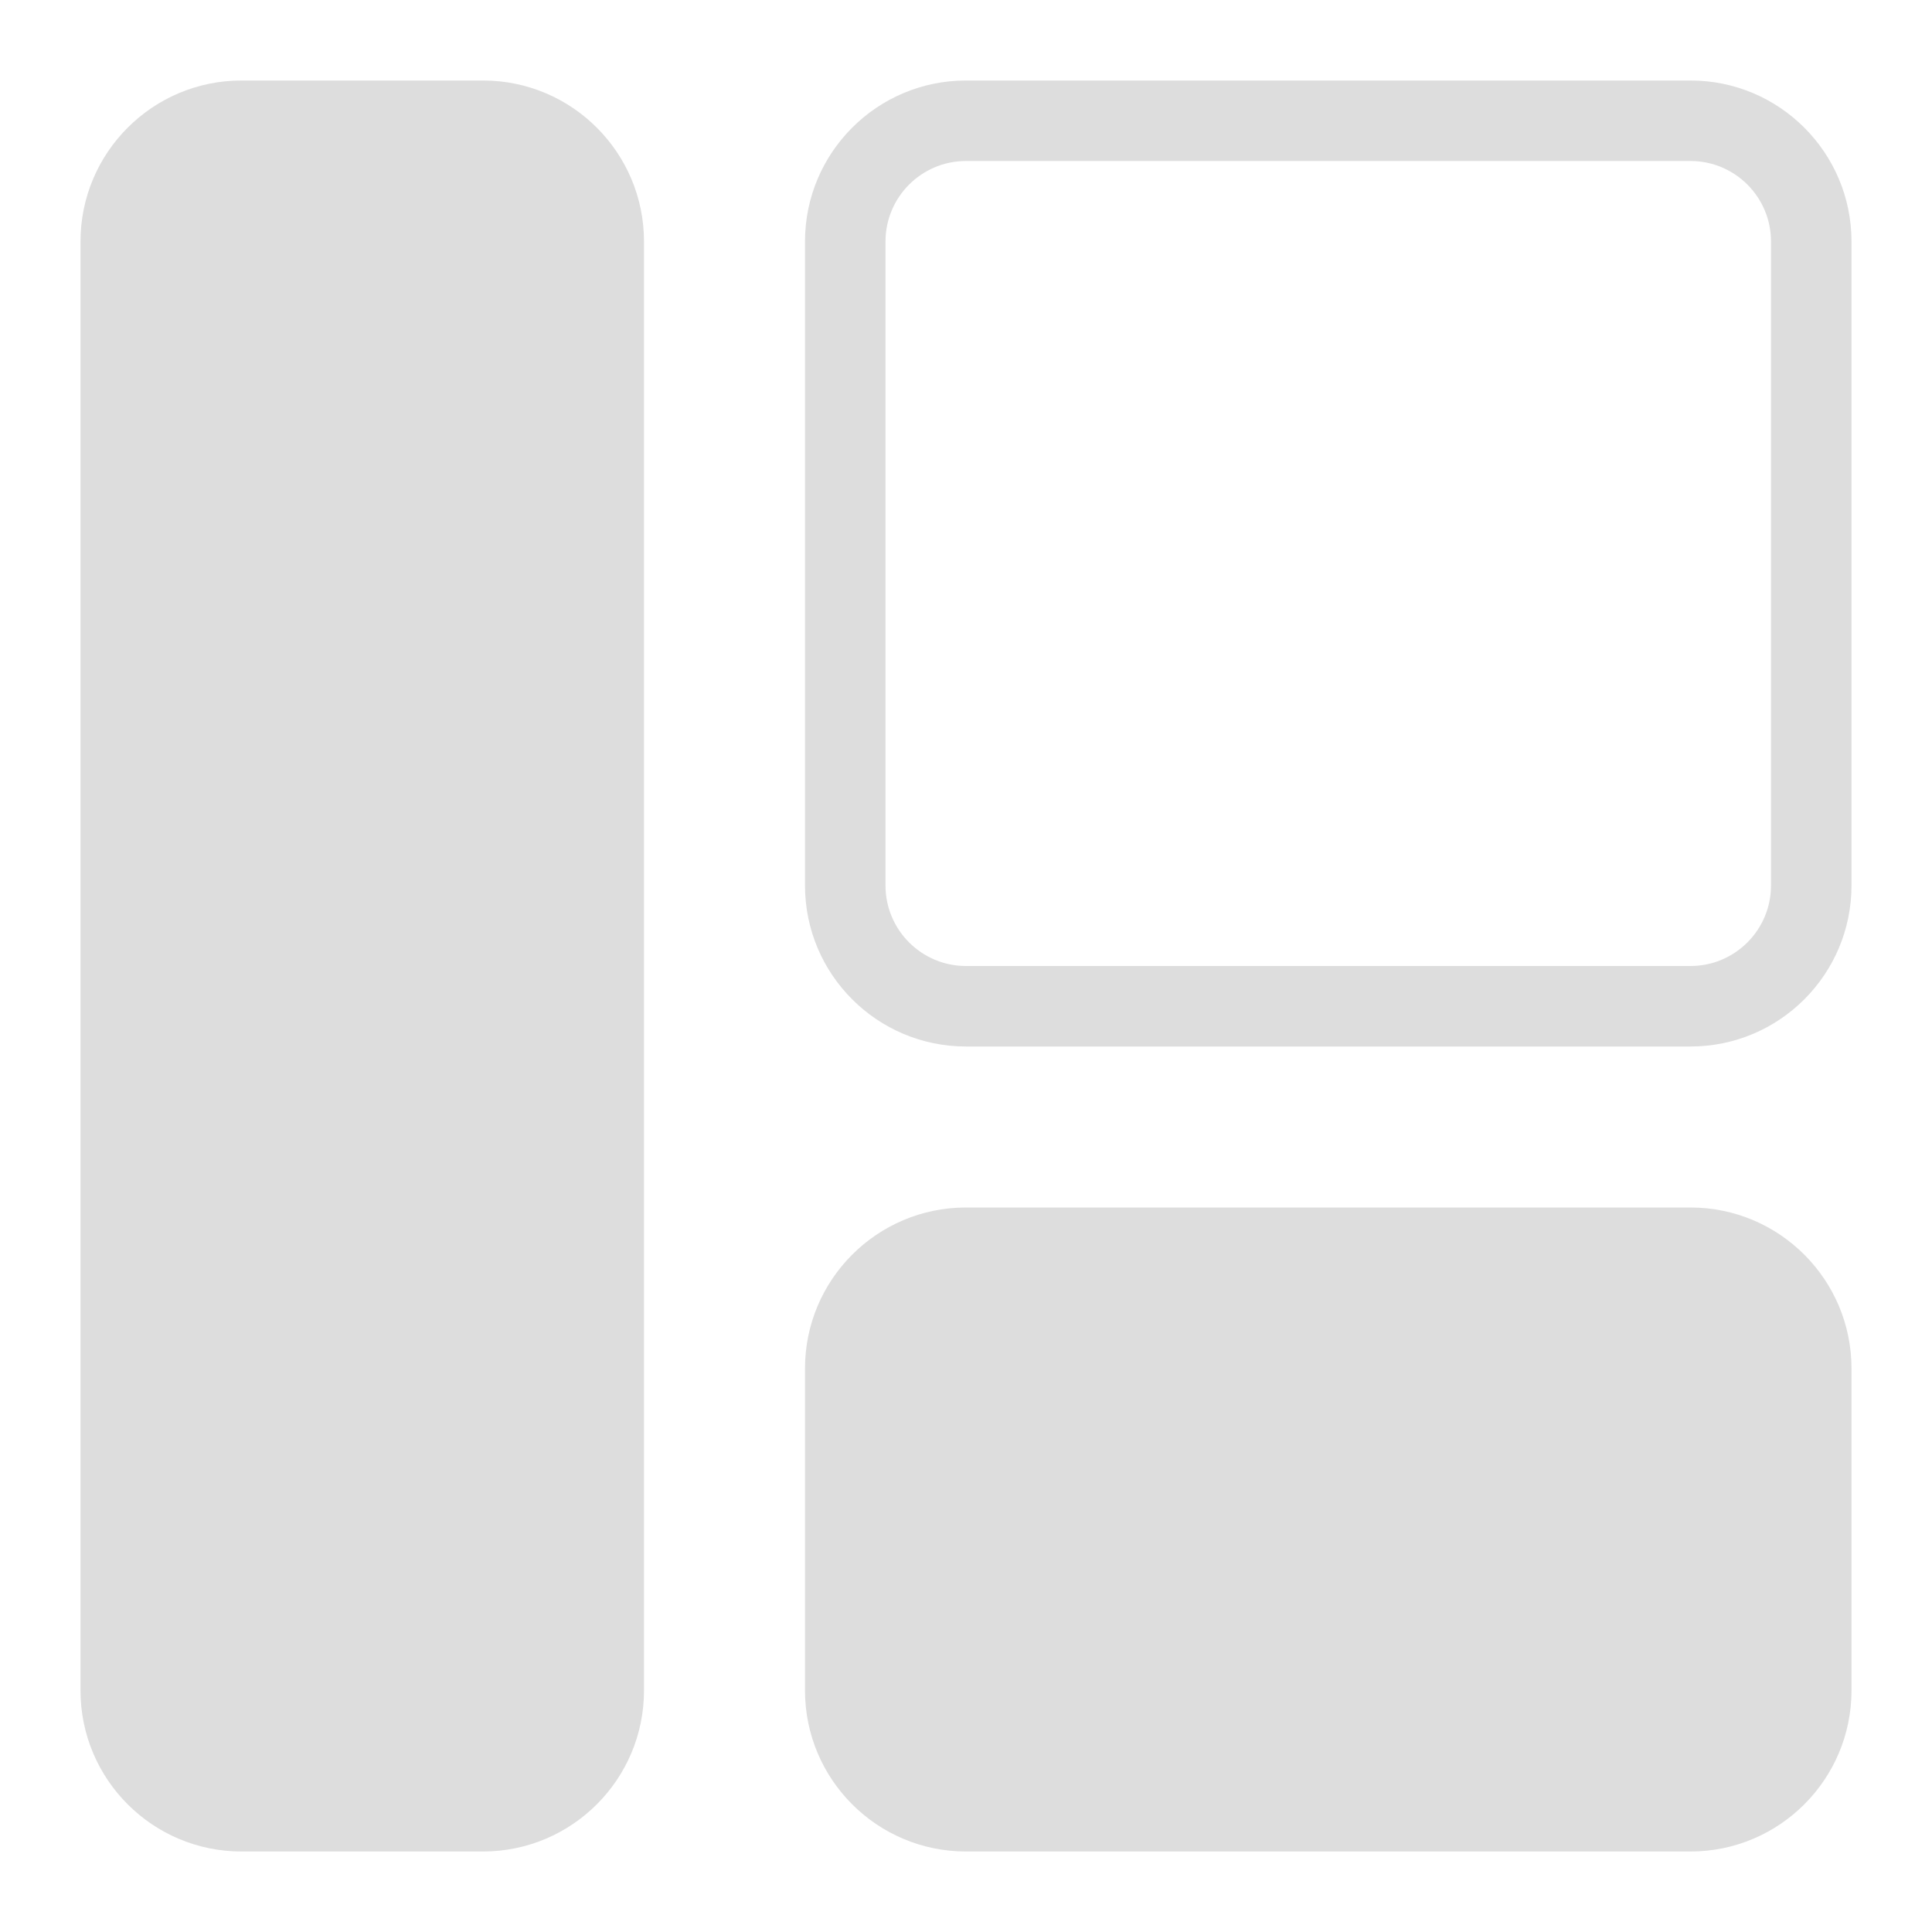
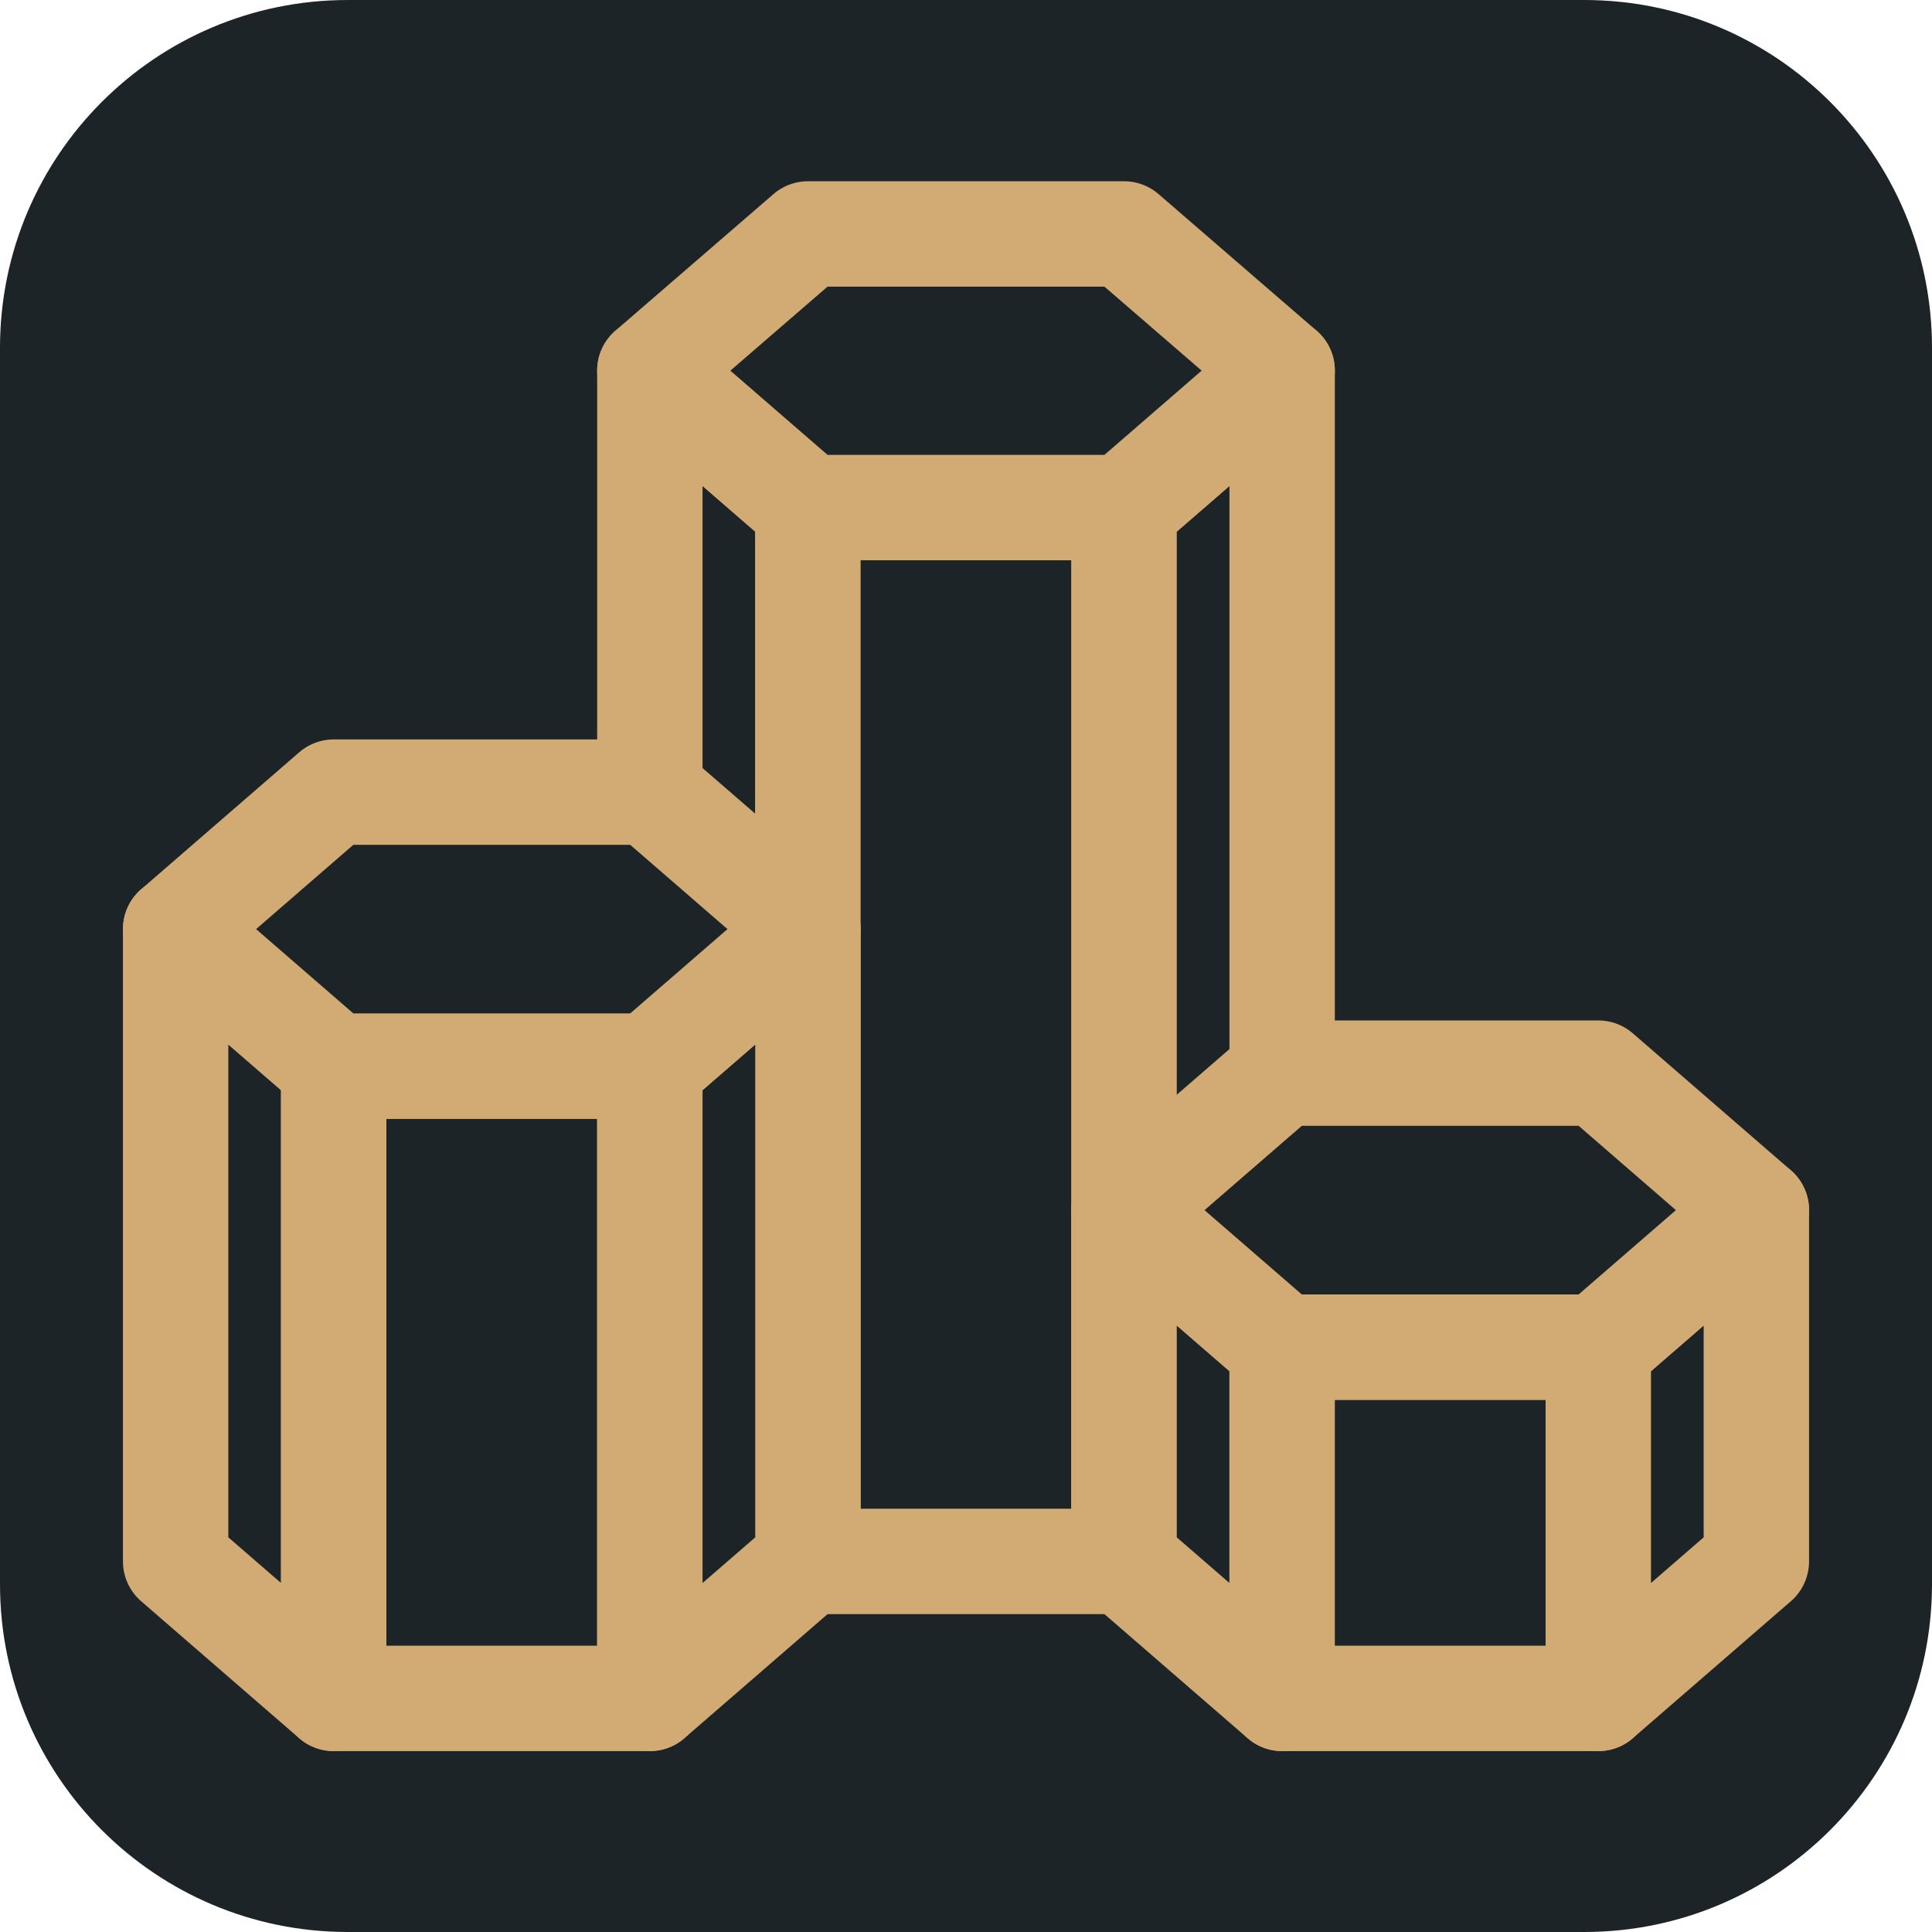
- <svg xmlns="http://www.w3.org/2000/svg" viewBox="0 0 24 24" version="1.1">
-   <path d="M8,3L8,21C8,22.104 7.104,23 6,23L3,23C1.896,23 1,22.104 1,21L1,3C1,1.896 1.896,1 3,1L6,1C7.104,1 8,1.896 8,3Z" style="fill:rgb(221,221,221);" />
-   <path d="M23,3L23,11C23,12.104 22.104,13 21,13L12,13C10.896,13 10,12.104 10,11L10,3C10,1.896 10.896,1 12,1L21,1C22.104,1 23,1.896 23,3ZM22,3C22,2.448 21.552,2 21,2L12,2C11.448,2 11,2.448 11,3L11,11C11,11.552 11.448,12 12,12L21,12C21.552,12 22,11.552 22,11L22,3Z" style="fill:rgb(221,221,221);" />
-   <path d="M23,17L23,21C23,22.104 22.104,23 21,23L12,23C10.896,23 10,22.104 10,21L10,17C10,15.896 10.896,15 12,15L21,15C22.104,15 23,15.896 23,17Z" style="fill:rgb(221,221,221);" />
+ <svg xmlns="http://www.w3.org/2000/svg" viewBox="-27.50 -44.45 55.00 55.00">
+   <rect x="-27.50" y="-44.45" width="55.00" height="55.00" rx="9.90" fill="#1d2427" />
+   <g fill="#1d2427" stroke="#d2ab74" stroke-width="3" stroke-linejoin="round">
+     <polygon points="-9.00,-33.90 -4.50,-30.00 -4.50,0.00 -9.00,-3.90" />
+     <polygon points="-4.50,-30.00 4.50,-30.00 4.50,0.00 -4.50,0.00" />
+     <polygon points="4.50,-30.00 9.00,-33.90 9.00,-3.90 4.50,0.00" />
+     <polygon points="9.00,-33.90 4.50,-30.00 -4.50,-30.00 -9.00,-33.90 -4.50,-37.79 4.50,-37.79" />
+     <polygon points="-22.50,-18.00 -18.00,-14.10 -18.00,3.90 -22.50,0.00" />
+     <polygon points="-18.00,-14.10 -9.00,-14.10 -9.00,3.90 -18.00,3.90" />
+     <polygon points="-9.00,-14.10 -4.50,-18.00 -4.50,0.00 -9.00,3.90" />
+     <polygon points="-4.50,-18.00 -9.00,-14.10 -18.00,-14.10 -22.50,-18.00 -18.00,-21.90 -9.00,-21.90" />
+     <polygon points="4.50,-10.00 9.00,-6.10 9.00,3.90 4.50,0.00" />
+     <polygon points="9.00,-6.10 18.00,-6.10 18.00,3.90 9.00,3.90" />
+     <polygon points="18.00,-6.10 22.50,-10.00 22.50,0.00 18.00,3.90" />
+     <polygon points="22.50,-10.00 18.00,-6.10 9.00,-6.10 4.50,-10.00 9.00,-13.90 18.00,-13.90" />
+   </g>
</svg>
